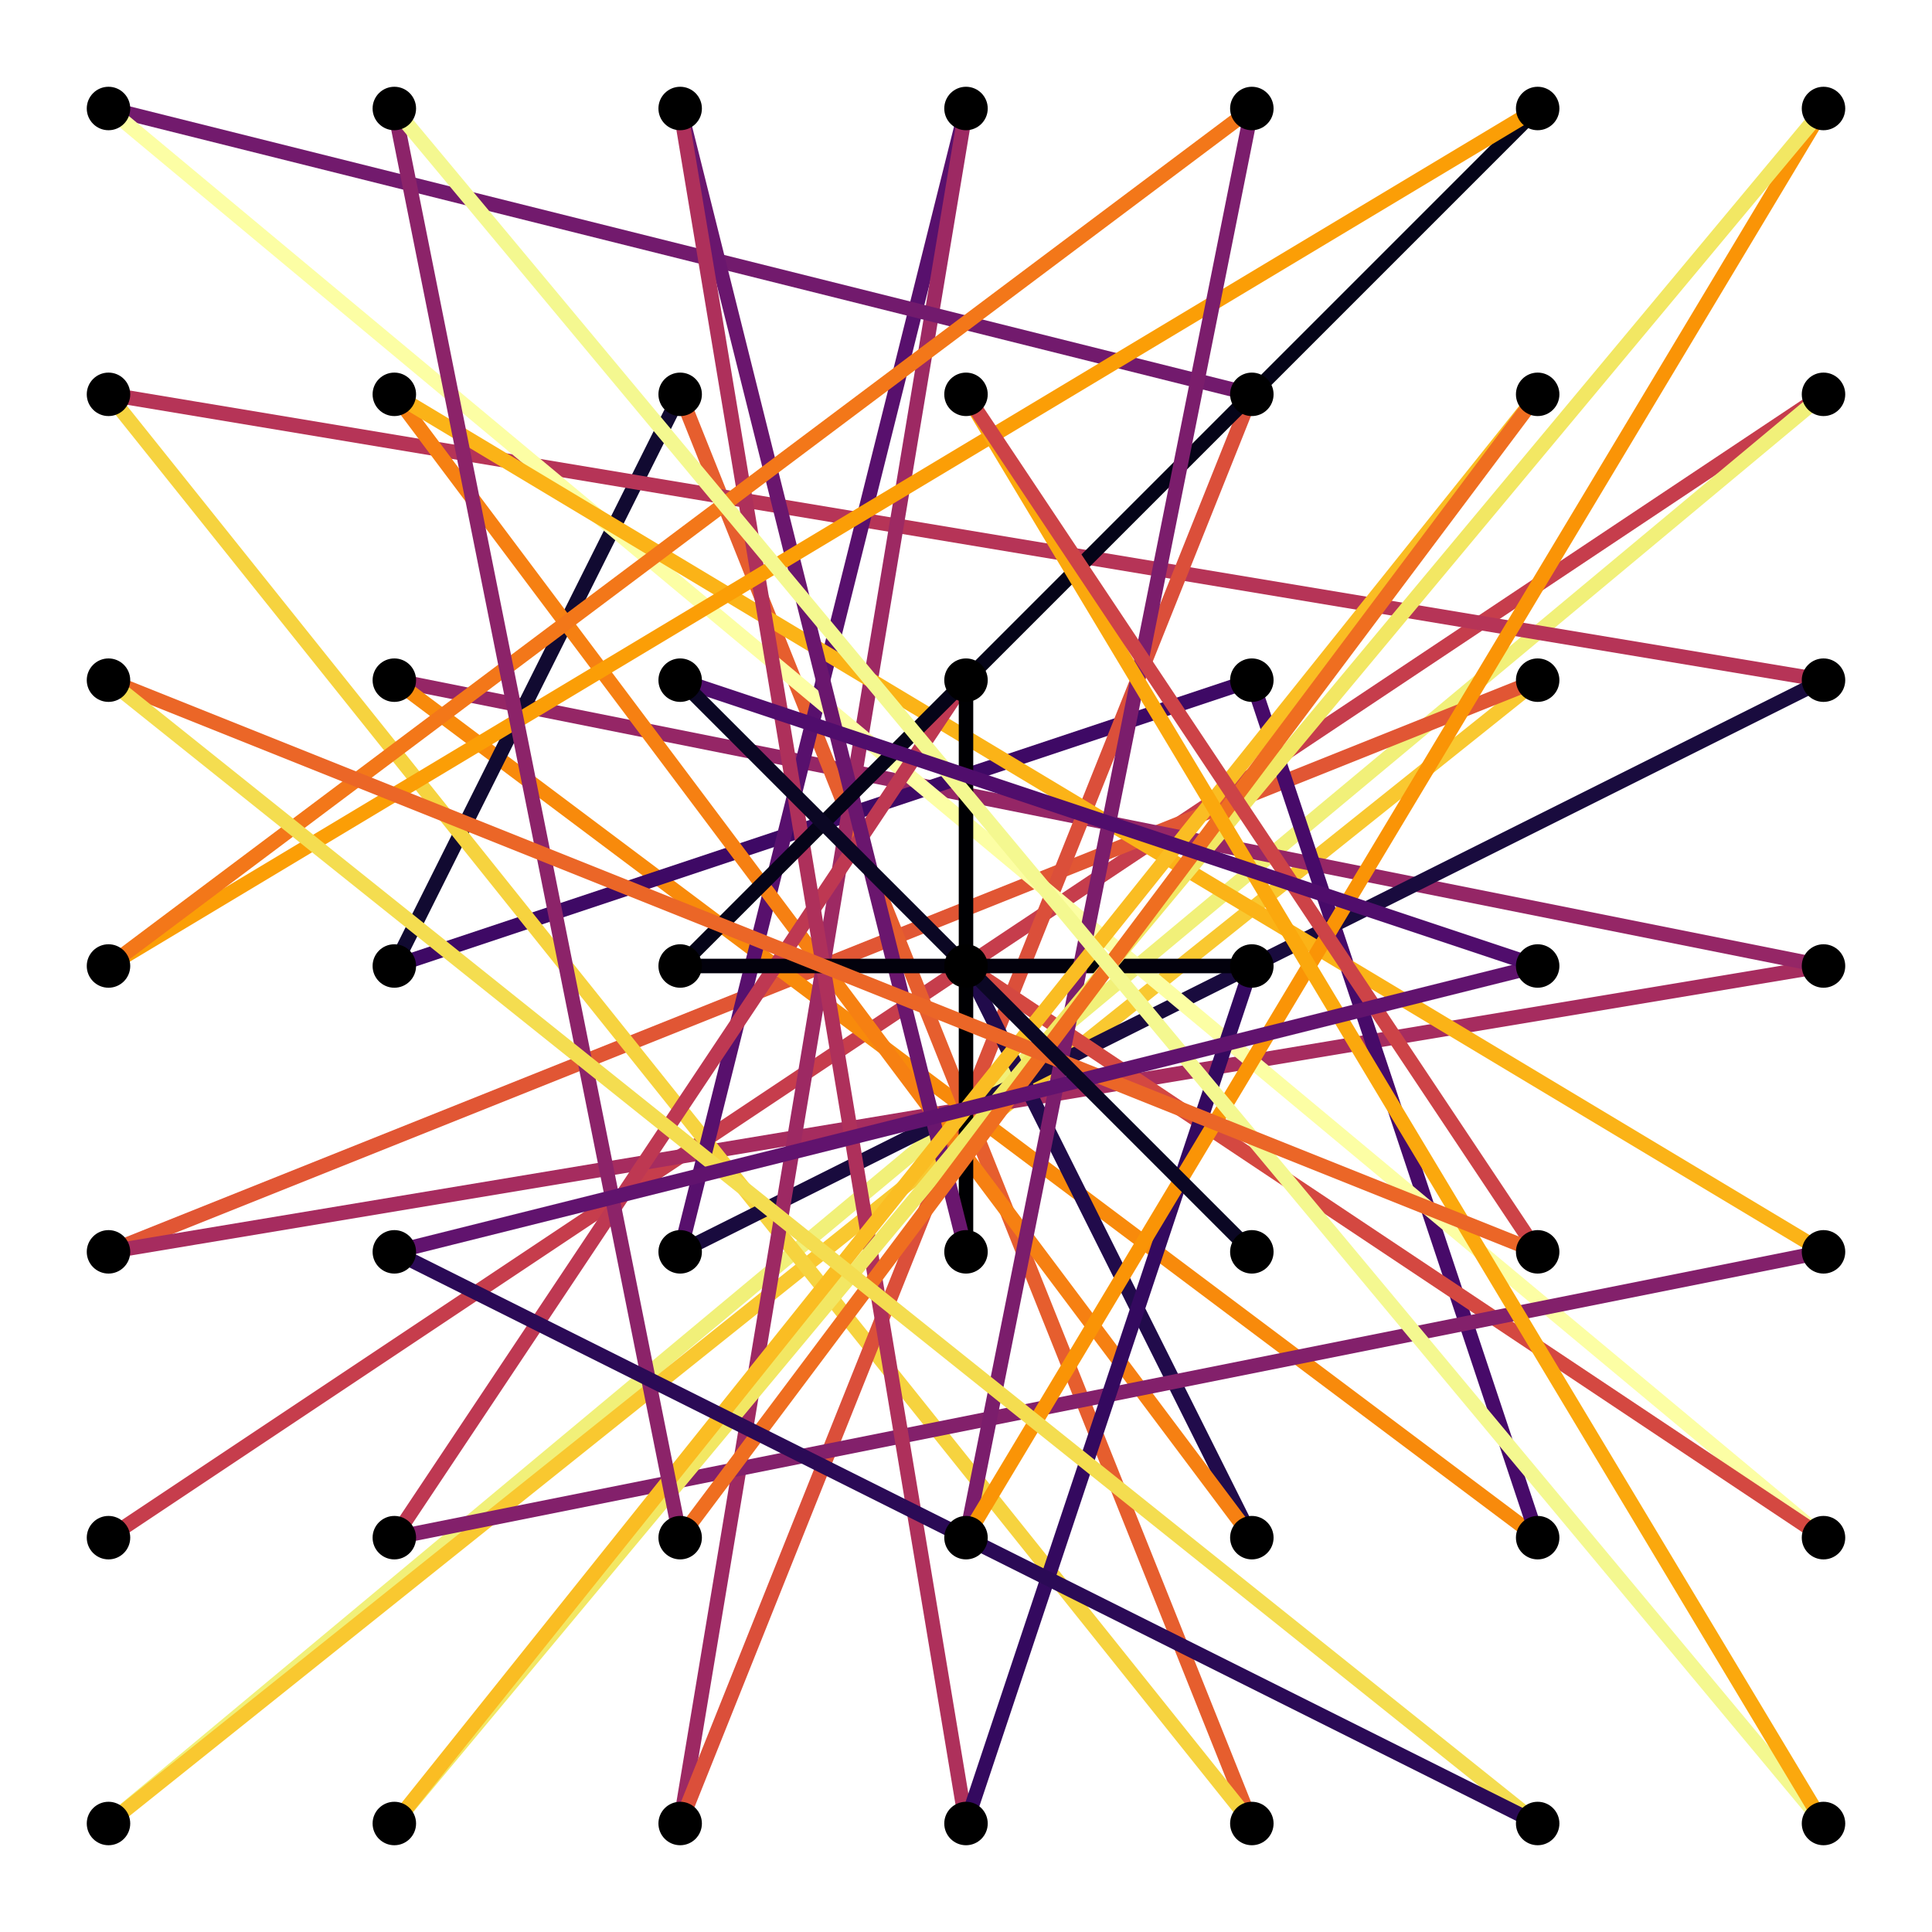
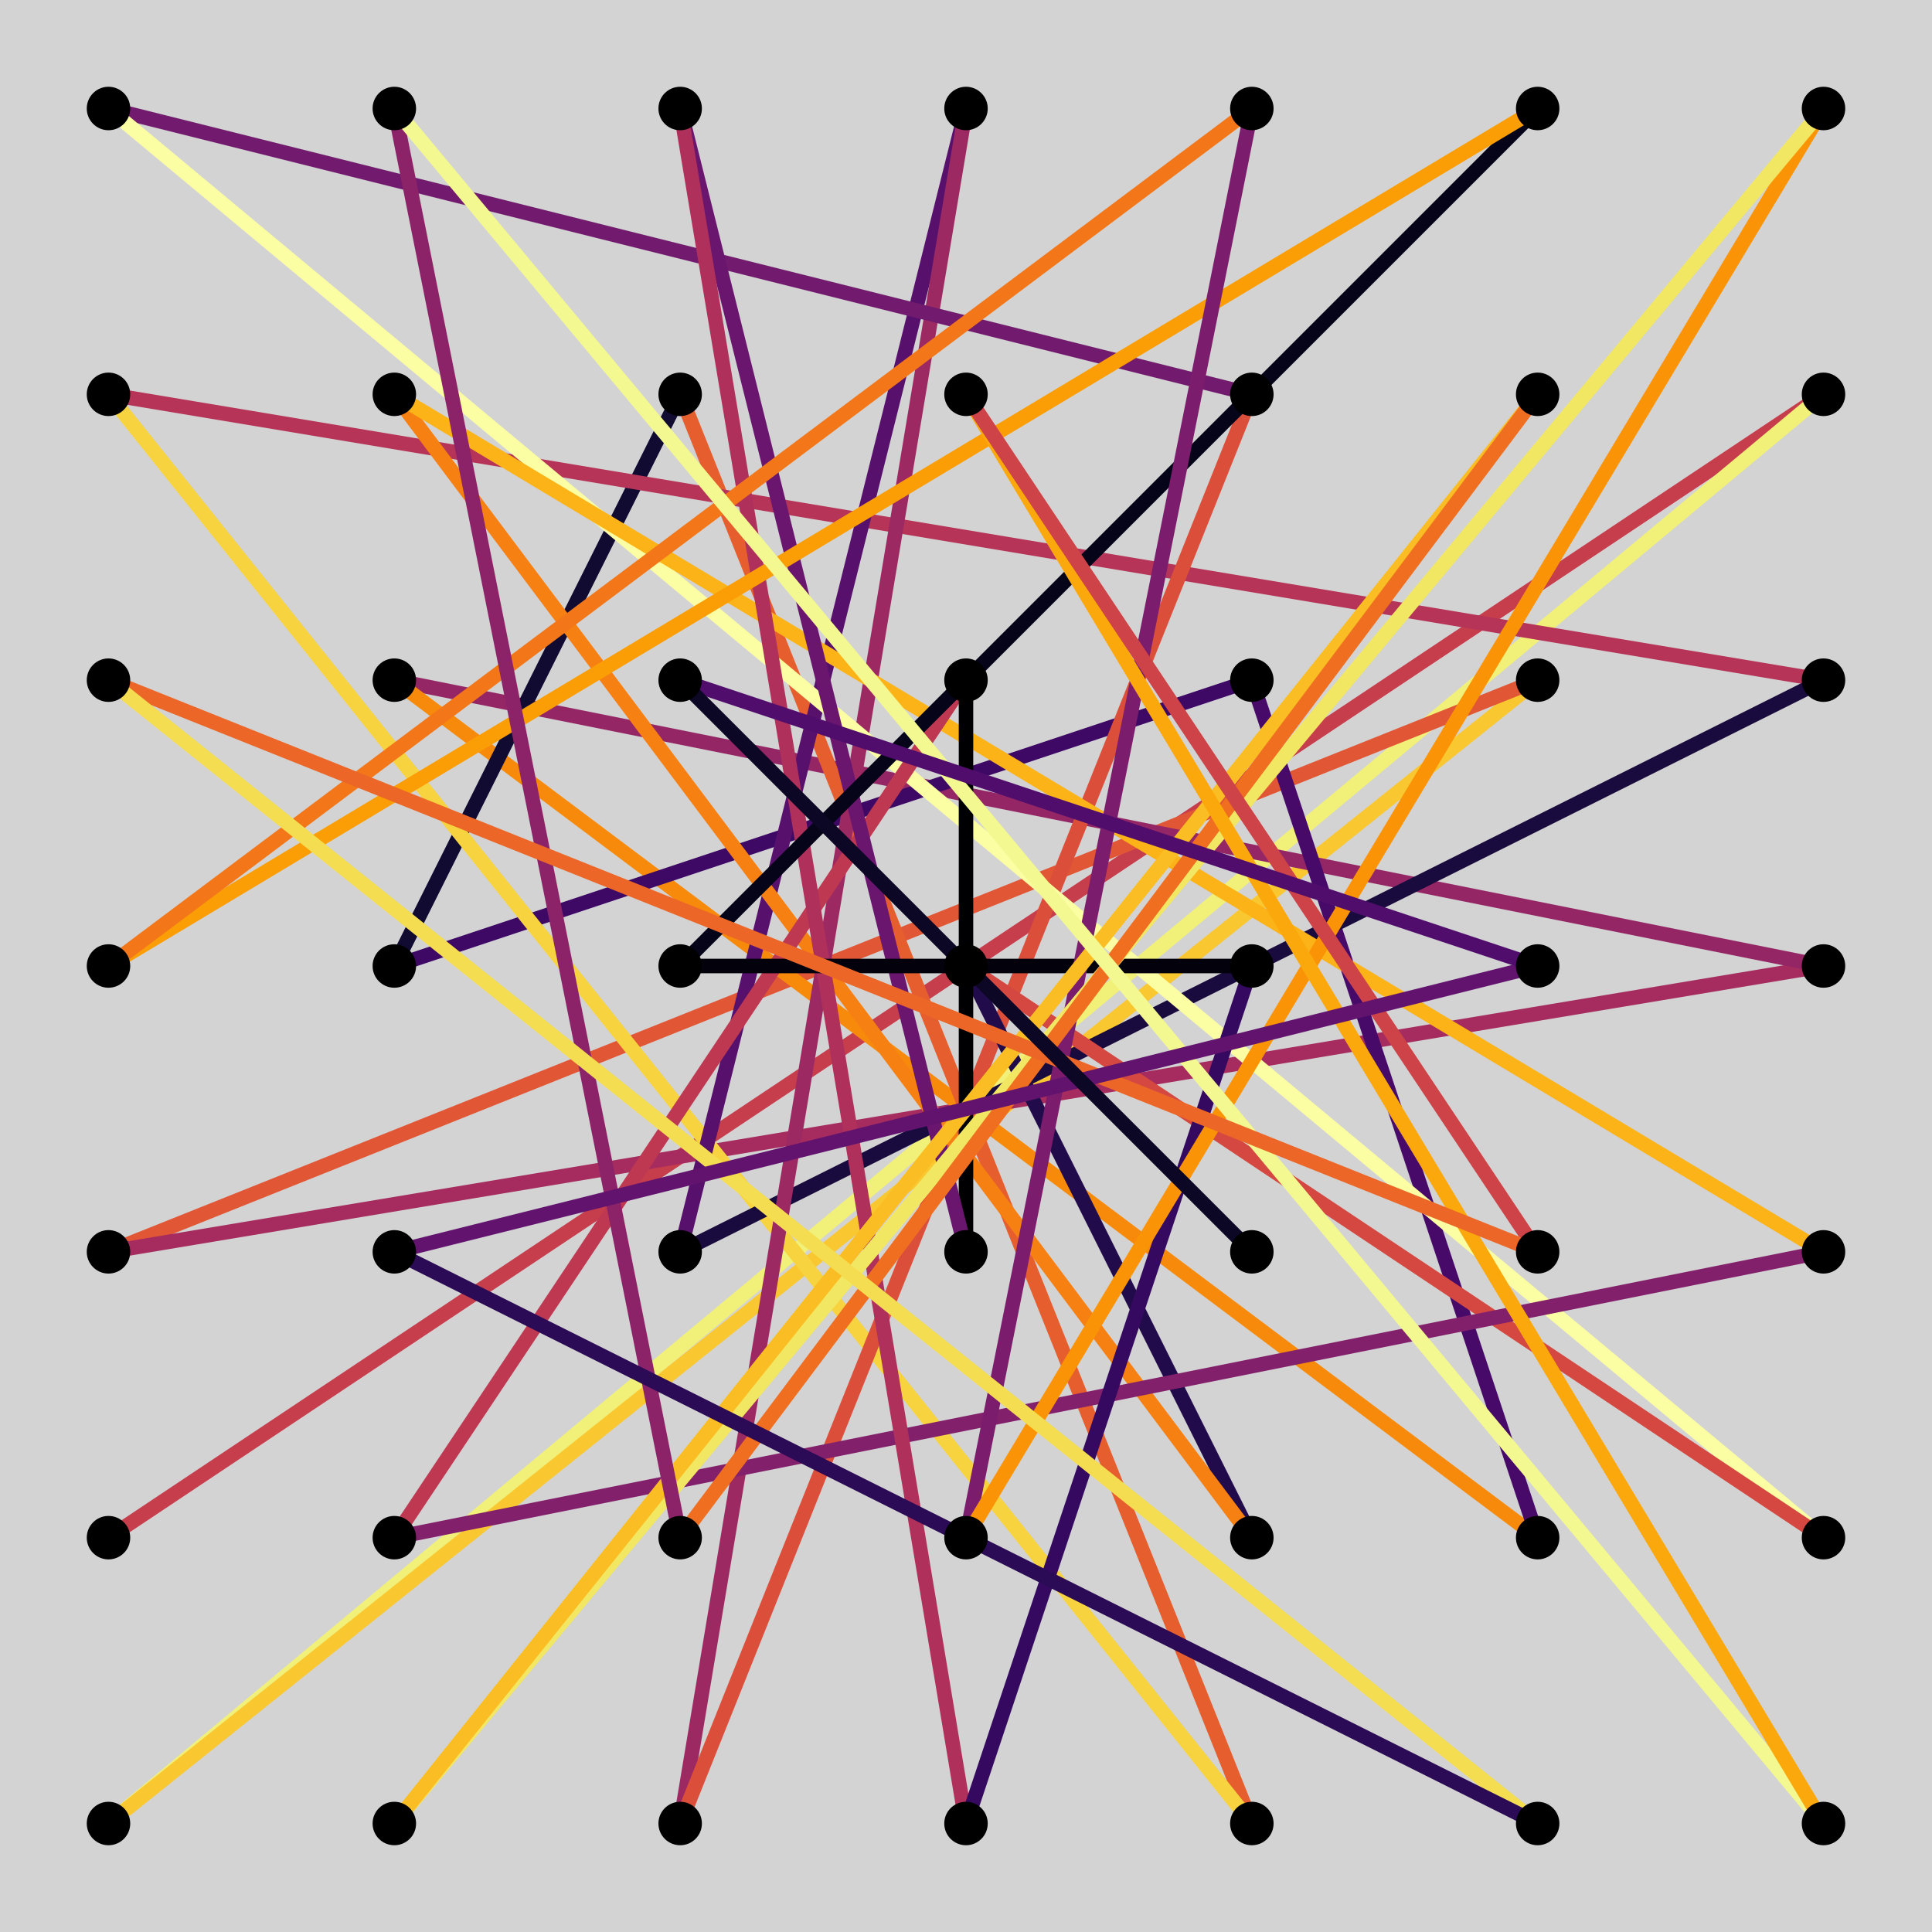
<svg xmlns="http://www.w3.org/2000/svg" width="400" height="400" viewBox="0 0 1600 1600">
  <defs>
-     <clipPath id="clip880">
+     <clipPath id="clip400">
      <rect x="0" y="0" width="1600" height="1600" />
    </clipPath>
  </defs>
-   <path clip-path="url(#clip880)" d=" M0 1600 L1600 1600 L1600 0 L0 0  Z   " fill="#ffffff" fill-rule="evenodd" fill-opacity="1" />
+   <path clip-path="url(#clip400)" d=" M0 1600 L1600 1600 L1600 0 L0 0  Z   " fill="#d3d3d3" fill-rule="evenodd" fill-opacity="1" />
  <defs>
-     <clipPath id="clip881">
+     <clipPath id="clip401">
      <rect x="320" y="160" width="1121" height="1121" />
    </clipPath>
  </defs>
-   <path clip-path="url(#clip880)" d=" M47.244 1552.76 L1552.76 1552.76 L1552.76 47.244 L47.244 47.244  Z   " fill="#ffffff" fill-rule="evenodd" fill-opacity="1" />
+   <path clip-path="url(#clip400)" d=" M47.244 1552.76 L1552.76 1552.76 L1552.76 47.244 L47.244 47.244  Z   " fill="#d3d3d3" fill-rule="evenodd" fill-opacity="1" />
  <defs>
-     <clipPath id="clip882">
+     <clipPath id="clip402">
      <rect x="47" y="47" width="1507" height="1507" />
    </clipPath>
  </defs>
-   <polyline clip-path="url(#clip882)" style="stroke:#c63d4c; stroke-linecap:butt; stroke-linejoin:round; stroke-width:12; stroke-opacity:1; fill:none" points="   89.853,1273.43 1510.15,326.569    " />
-   <polyline clip-path="url(#clip882)" style="stroke:#f1f079; stroke-linecap:butt; stroke-linejoin:round; stroke-width:12; stroke-opacity:1; fill:none" points="   1510.15,326.569 89.853,1510.15    " />
-   <polyline clip-path="url(#clip882)" style="stroke:#f9c830; stroke-linecap:butt; stroke-linejoin:round; stroke-width:12; stroke-opacity:1; fill:none" points="   89.853,1510.15 1273.43,563.284    " />
-   <polyline clip-path="url(#clip882)" style="stroke:#e15634; stroke-linecap:butt; stroke-linejoin:round; stroke-width:12; stroke-opacity:1; fill:none" points="   1273.43,563.284 89.853,1036.72    " />
-   <polyline clip-path="url(#clip882)" style="stroke:#a62c5f; stroke-linecap:butt; stroke-linejoin:round; stroke-width:12; stroke-opacity:1; fill:none" points="   89.853,1036.72 1510.15,800    " />
-   <polyline clip-path="url(#clip882)" style="stroke:#952666; stroke-linecap:butt; stroke-linejoin:round; stroke-width:12; stroke-opacity:1; fill:none" points="   1510.15,800 326.569,563.284    " />
-   <polyline clip-path="url(#clip882)" style="stroke:#f88a0b; stroke-linecap:butt; stroke-linejoin:round; stroke-width:12; stroke-opacity:1; fill:none" points="   326.569,563.284 1273.43,1273.43    " />
-   <polyline clip-path="url(#clip882)" style="stroke:#470a69; stroke-linecap:butt; stroke-linejoin:round; stroke-width:12; stroke-opacity:1; fill:none" points="   1273.43,1273.43 1036.72,563.284    " />
-   <polyline clip-path="url(#clip882)" style="stroke:#3e0965; stroke-linecap:butt; stroke-linejoin:round; stroke-width:12; stroke-opacity:1; fill:none" points="   1036.72,563.284 326.569,800    " />
-   <polyline clip-path="url(#clip882)" style="stroke:#110a31; stroke-linecap:butt; stroke-linejoin:round; stroke-width:12; stroke-opacity:1; fill:none" points="   326.569,800 563.284,326.569    " />
-   <polyline clip-path="url(#clip882)" style="stroke:#e65e2e; stroke-linecap:butt; stroke-linejoin:round; stroke-width:12; stroke-opacity:1; fill:none" points="   563.284,326.569 1036.72,1510.15    " />
-   <polyline clip-path="url(#clip882)" style="stroke:#f6d33f; stroke-linecap:butt; stroke-linejoin:round; stroke-width:12; stroke-opacity:1; fill:none" points="   1036.72,1510.15 89.853,326.569    " />
-   <polyline clip-path="url(#clip882)" style="stroke:#b63457; stroke-linecap:butt; stroke-linejoin:round; stroke-width:12; stroke-opacity:1; fill:none" points="   89.853,326.569 1510.15,563.284    " />
-   <polyline clip-path="url(#clip882)" style="stroke:#190b3e; stroke-linecap:butt; stroke-linejoin:round; stroke-width:12; stroke-opacity:1; fill:none" points="   1510.15,563.284 563.284,1036.72    " />
-   <polyline clip-path="url(#clip882)" style="stroke:#58106d; stroke-linecap:butt; stroke-linejoin:round; stroke-width:12; stroke-opacity:1; fill:none" points="   563.284,1036.72 800,89.853    " />
-   <polyline clip-path="url(#clip882)" style="stroke:#9d2963; stroke-linecap:butt; stroke-linejoin:round; stroke-width:12; stroke-opacity:1; fill:none" points="   800,89.853 563.284,1510.15    " />
-   <polyline clip-path="url(#clip882)" style="stroke:#db4f3a; stroke-linecap:butt; stroke-linejoin:round; stroke-width:12; stroke-opacity:1; fill:none" points="   563.284,1510.15 1036.72,326.569    " />
-   <polyline clip-path="url(#clip882)" style="stroke:#721a6d; stroke-linecap:butt; stroke-linejoin:round; stroke-width:12; stroke-opacity:1; fill:none" points="   1036.72,326.569 89.853,89.853    " />
-   <polyline clip-path="url(#clip882)" style="stroke:#fcfea4; stroke-linecap:butt; stroke-linejoin:round; stroke-width:12; stroke-opacity:1; fill:none" points="   89.853,89.853 1510.15,1273.43    " />
-   <polyline clip-path="url(#clip882)" style="stroke:#d44841; stroke-linecap:butt; stroke-linejoin:round; stroke-width:12; stroke-opacity:1; fill:none" points="   1510.15,1273.43 800,800    " />
-   <polyline clip-path="url(#clip882)" style="stroke:#210b4b; stroke-linecap:butt; stroke-linejoin:round; stroke-width:12; stroke-opacity:1; fill:none" points="   800,800 1036.72,1273.43    " />
-   <polyline clip-path="url(#clip882)" style="stroke:#f68012; stroke-linecap:butt; stroke-linejoin:round; stroke-width:12; stroke-opacity:1; fill:none" points="   1036.72,1273.43 326.569,326.569    " />
-   <polyline clip-path="url(#clip882)" style="stroke:#fbb317; stroke-linecap:butt; stroke-linejoin:round; stroke-width:12; stroke-opacity:1; fill:none" points="   326.569,326.569 1510.15,1036.72    " />
-   <polyline clip-path="url(#clip882)" style="stroke:#83206b; stroke-linecap:butt; stroke-linejoin:round; stroke-width:12; stroke-opacity:1; fill:none" points="   1510.15,1036.72 326.569,1273.43    " />
-   <polyline clip-path="url(#clip882)" style="stroke:#be3852; stroke-linecap:butt; stroke-linejoin:round; stroke-width:12; stroke-opacity:1; fill:none" points="   326.569,1273.43 800,563.284    " />
-   <polyline clip-path="url(#clip882)" style="stroke:#000003; stroke-linecap:butt; stroke-linejoin:round; stroke-width:12; stroke-opacity:1; fill:none" points="   800,563.284 800,1036.72    " />
-   <polyline clip-path="url(#clip882)" style="stroke:#6a166e; stroke-linecap:butt; stroke-linejoin:round; stroke-width:12; stroke-opacity:1; fill:none" points="   800,1036.72 563.284,89.853    " />
-   <polyline clip-path="url(#clip882)" style="stroke:#ae305b; stroke-linecap:butt; stroke-linejoin:round; stroke-width:12; stroke-opacity:1; fill:none" points="   563.284,89.853 800,1510.15    " />
-   <polyline clip-path="url(#clip882)" style="stroke:#34095f; stroke-linecap:butt; stroke-linejoin:round; stroke-width:12; stroke-opacity:1; fill:none" points="   800,1510.15 1036.72,800    " />
-   <polyline clip-path="url(#clip882)" style="stroke:#02010c; stroke-linecap:butt; stroke-linejoin:round; stroke-width:12; stroke-opacity:1; fill:none" points="   1036.72,800 563.284,800    " />
-   <polyline clip-path="url(#clip882)" style="stroke:#050418; stroke-linecap:butt; stroke-linejoin:round; stroke-width:12; stroke-opacity:1; fill:none" points="   563.284,800 1273.43,89.853    " />
-   <polyline clip-path="url(#clip882)" style="stroke:#fb9e06; stroke-linecap:butt; stroke-linejoin:round; stroke-width:12; stroke-opacity:1; fill:none" points="   1273.43,89.853 89.853,800    " />
-   <polyline clip-path="url(#clip882)" style="stroke:#f37719; stroke-linecap:butt; stroke-linejoin:round; stroke-width:12; stroke-opacity:1; fill:none" points="   89.853,800 1036.72,89.853    " />
-   <polyline clip-path="url(#clip882)" style="stroke:#7b1d6c; stroke-linecap:butt; stroke-linejoin:round; stroke-width:12; stroke-opacity:1; fill:none" points="   1036.72,89.853 800,1273.43    " />
-   <polyline clip-path="url(#clip882)" style="stroke:#fa9406; stroke-linecap:butt; stroke-linejoin:round; stroke-width:12; stroke-opacity:1; fill:none" points="   800,1273.43 1510.15,89.853    " />
-   <polyline clip-path="url(#clip882)" style="stroke:#f2e763; stroke-linecap:butt; stroke-linejoin:round; stroke-width:12; stroke-opacity:1; fill:none" points="   1510.15,89.853 326.569,1510.15    " />
-   <polyline clip-path="url(#clip882)" style="stroke:#fabd23; stroke-linecap:butt; stroke-linejoin:round; stroke-width:12; stroke-opacity:1; fill:none" points="   326.569,1510.15 1273.43,326.569    " />
-   <polyline clip-path="url(#clip882)" style="stroke:#ef6e20; stroke-linecap:butt; stroke-linejoin:round; stroke-width:12; stroke-opacity:1; fill:none" points="   1273.43,326.569 563.284,1273.43    " />
-   <polyline clip-path="url(#clip882)" style="stroke:#8c2369; stroke-linecap:butt; stroke-linejoin:round; stroke-width:12; stroke-opacity:1; fill:none" points="   563.284,1273.43 326.569,89.853    " />
-   <polyline clip-path="url(#clip882)" style="stroke:#f4f890; stroke-linecap:butt; stroke-linejoin:round; stroke-width:12; stroke-opacity:1; fill:none" points="   326.569,89.853 1510.15,1510.15    " />
-   <polyline clip-path="url(#clip882)" style="stroke:#fba80d; stroke-linecap:butt; stroke-linejoin:round; stroke-width:12; stroke-opacity:1; fill:none" points="   1510.15,1510.15 800,326.569    " />
-   <polyline clip-path="url(#clip882)" style="stroke:#cd4347; stroke-linecap:butt; stroke-linejoin:round; stroke-width:12; stroke-opacity:1; fill:none" points="   800,326.569 1273.43,1036.72    " />
-   <polyline clip-path="url(#clip882)" style="stroke:#eb6627; stroke-linecap:butt; stroke-linejoin:round; stroke-width:12; stroke-opacity:1; fill:none" points="   1273.43,1036.72 89.853,563.284    " />
-   <polyline clip-path="url(#clip882)" style="stroke:#f4dd50; stroke-linecap:butt; stroke-linejoin:round; stroke-width:12; stroke-opacity:1; fill:none" points="   89.853,563.284 1273.43,1510.15    " />
-   <polyline clip-path="url(#clip882)" style="stroke:#2b0a56; stroke-linecap:butt; stroke-linejoin:round; stroke-width:12; stroke-opacity:1; fill:none" points="   1273.43,1510.15 326.569,1036.72    " />
-   <polyline clip-path="url(#clip882)" style="stroke:#61136e; stroke-linecap:butt; stroke-linejoin:round; stroke-width:12; stroke-opacity:1; fill:none" points="   326.569,1036.72 1273.43,800    " />
-   <polyline clip-path="url(#clip882)" style="stroke:#500d6c; stroke-linecap:butt; stroke-linejoin:round; stroke-width:12; stroke-opacity:1; fill:none" points="   1273.43,800 563.284,563.284    " />
-   <polyline clip-path="url(#clip882)" style="stroke:#0b0724; stroke-linecap:butt; stroke-linejoin:round; stroke-width:12; stroke-opacity:1; fill:none" points="   563.284,563.284 1036.72,1036.72    " />
-   <circle clip-path="url(#clip882)" cx="89.853" cy="1510.15" r="18" fill="#000000" fill-rule="evenodd" fill-opacity="1" stroke="none" />
-   <circle clip-path="url(#clip882)" cx="89.853" cy="1273.43" r="18" fill="#000000" fill-rule="evenodd" fill-opacity="1" stroke="none" />
-   <circle clip-path="url(#clip882)" cx="89.853" cy="1036.72" r="18" fill="#000000" fill-rule="evenodd" fill-opacity="1" stroke="none" />
-   <circle clip-path="url(#clip882)" cx="89.853" cy="800" r="18" fill="#000000" fill-rule="evenodd" fill-opacity="1" stroke="none" />
-   <circle clip-path="url(#clip882)" cx="89.853" cy="563.284" r="18" fill="#000000" fill-rule="evenodd" fill-opacity="1" stroke="none" />
-   <circle clip-path="url(#clip882)" cx="89.853" cy="326.569" r="18" fill="#000000" fill-rule="evenodd" fill-opacity="1" stroke="none" />
-   <circle clip-path="url(#clip882)" cx="89.853" cy="89.853" r="18" fill="#000000" fill-rule="evenodd" fill-opacity="1" stroke="none" />
-   <circle clip-path="url(#clip882)" cx="326.569" cy="1510.15" r="18" fill="#000000" fill-rule="evenodd" fill-opacity="1" stroke="none" />
-   <circle clip-path="url(#clip882)" cx="326.569" cy="1273.43" r="18" fill="#000000" fill-rule="evenodd" fill-opacity="1" stroke="none" />
-   <circle clip-path="url(#clip882)" cx="326.569" cy="1036.72" r="18" fill="#000000" fill-rule="evenodd" fill-opacity="1" stroke="none" />
-   <circle clip-path="url(#clip882)" cx="326.569" cy="800" r="18" fill="#000000" fill-rule="evenodd" fill-opacity="1" stroke="none" />
-   <circle clip-path="url(#clip882)" cx="326.569" cy="563.284" r="18" fill="#000000" fill-rule="evenodd" fill-opacity="1" stroke="none" />
-   <circle clip-path="url(#clip882)" cx="326.569" cy="326.569" r="18" fill="#000000" fill-rule="evenodd" fill-opacity="1" stroke="none" />
-   <circle clip-path="url(#clip882)" cx="326.569" cy="89.853" r="18" fill="#000000" fill-rule="evenodd" fill-opacity="1" stroke="none" />
-   <circle clip-path="url(#clip882)" cx="563.284" cy="1510.15" r="18" fill="#000000" fill-rule="evenodd" fill-opacity="1" stroke="none" />
-   <circle clip-path="url(#clip882)" cx="563.284" cy="1273.43" r="18" fill="#000000" fill-rule="evenodd" fill-opacity="1" stroke="none" />
-   <circle clip-path="url(#clip882)" cx="563.284" cy="1036.72" r="18" fill="#000000" fill-rule="evenodd" fill-opacity="1" stroke="none" />
-   <circle clip-path="url(#clip882)" cx="563.284" cy="800" r="18" fill="#000000" fill-rule="evenodd" fill-opacity="1" stroke="none" />
-   <circle clip-path="url(#clip882)" cx="563.284" cy="563.284" r="18" fill="#000000" fill-rule="evenodd" fill-opacity="1" stroke="none" />
-   <circle clip-path="url(#clip882)" cx="563.284" cy="326.569" r="18" fill="#000000" fill-rule="evenodd" fill-opacity="1" stroke="none" />
-   <circle clip-path="url(#clip882)" cx="563.284" cy="89.853" r="18" fill="#000000" fill-rule="evenodd" fill-opacity="1" stroke="none" />
-   <circle clip-path="url(#clip882)" cx="800" cy="1510.15" r="18" fill="#000000" fill-rule="evenodd" fill-opacity="1" stroke="none" />
-   <circle clip-path="url(#clip882)" cx="800" cy="1273.43" r="18" fill="#000000" fill-rule="evenodd" fill-opacity="1" stroke="none" />
-   <circle clip-path="url(#clip882)" cx="800" cy="1036.72" r="18" fill="#000000" fill-rule="evenodd" fill-opacity="1" stroke="none" />
-   <circle clip-path="url(#clip882)" cx="800" cy="800" r="18" fill="#000000" fill-rule="evenodd" fill-opacity="1" stroke="none" />
-   <circle clip-path="url(#clip882)" cx="800" cy="563.284" r="18" fill="#000000" fill-rule="evenodd" fill-opacity="1" stroke="none" />
-   <circle clip-path="url(#clip882)" cx="800" cy="326.569" r="18" fill="#000000" fill-rule="evenodd" fill-opacity="1" stroke="none" />
-   <circle clip-path="url(#clip882)" cx="800" cy="89.853" r="18" fill="#000000" fill-rule="evenodd" fill-opacity="1" stroke="none" />
-   <circle clip-path="url(#clip882)" cx="1036.72" cy="1510.15" r="18" fill="#000000" fill-rule="evenodd" fill-opacity="1" stroke="none" />
-   <circle clip-path="url(#clip882)" cx="1036.72" cy="1273.43" r="18" fill="#000000" fill-rule="evenodd" fill-opacity="1" stroke="none" />
-   <circle clip-path="url(#clip882)" cx="1036.72" cy="1036.72" r="18" fill="#000000" fill-rule="evenodd" fill-opacity="1" stroke="none" />
-   <circle clip-path="url(#clip882)" cx="1036.72" cy="800" r="18" fill="#000000" fill-rule="evenodd" fill-opacity="1" stroke="none" />
-   <circle clip-path="url(#clip882)" cx="1036.72" cy="563.284" r="18" fill="#000000" fill-rule="evenodd" fill-opacity="1" stroke="none" />
-   <circle clip-path="url(#clip882)" cx="1036.72" cy="326.569" r="18" fill="#000000" fill-rule="evenodd" fill-opacity="1" stroke="none" />
-   <circle clip-path="url(#clip882)" cx="1036.72" cy="89.853" r="18" fill="#000000" fill-rule="evenodd" fill-opacity="1" stroke="none" />
-   <circle clip-path="url(#clip882)" cx="1273.43" cy="1510.15" r="18" fill="#000000" fill-rule="evenodd" fill-opacity="1" stroke="none" />
-   <circle clip-path="url(#clip882)" cx="1273.43" cy="1273.43" r="18" fill="#000000" fill-rule="evenodd" fill-opacity="1" stroke="none" />
-   <circle clip-path="url(#clip882)" cx="1273.43" cy="1036.72" r="18" fill="#000000" fill-rule="evenodd" fill-opacity="1" stroke="none" />
-   <circle clip-path="url(#clip882)" cx="1273.43" cy="800" r="18" fill="#000000" fill-rule="evenodd" fill-opacity="1" stroke="none" />
-   <circle clip-path="url(#clip882)" cx="1273.43" cy="563.284" r="18" fill="#000000" fill-rule="evenodd" fill-opacity="1" stroke="none" />
-   <circle clip-path="url(#clip882)" cx="1273.43" cy="326.569" r="18" fill="#000000" fill-rule="evenodd" fill-opacity="1" stroke="none" />
-   <circle clip-path="url(#clip882)" cx="1273.43" cy="89.853" r="18" fill="#000000" fill-rule="evenodd" fill-opacity="1" stroke="none" />
-   <circle clip-path="url(#clip882)" cx="1510.15" cy="1510.15" r="18" fill="#000000" fill-rule="evenodd" fill-opacity="1" stroke="none" />
-   <circle clip-path="url(#clip882)" cx="1510.15" cy="1273.43" r="18" fill="#000000" fill-rule="evenodd" fill-opacity="1" stroke="none" />
-   <circle clip-path="url(#clip882)" cx="1510.15" cy="1036.72" r="18" fill="#000000" fill-rule="evenodd" fill-opacity="1" stroke="none" />
-   <circle clip-path="url(#clip882)" cx="1510.15" cy="800" r="18" fill="#000000" fill-rule="evenodd" fill-opacity="1" stroke="none" />
-   <circle clip-path="url(#clip882)" cx="1510.15" cy="563.284" r="18" fill="#000000" fill-rule="evenodd" fill-opacity="1" stroke="none" />
-   <circle clip-path="url(#clip882)" cx="1510.15" cy="326.569" r="18" fill="#000000" fill-rule="evenodd" fill-opacity="1" stroke="none" />
-   <circle clip-path="url(#clip882)" cx="1510.15" cy="89.853" r="18" fill="#000000" fill-rule="evenodd" fill-opacity="1" stroke="none" />
+   <polyline clip-path="url(#clip402)" style="stroke:#c63d4c; stroke-linecap:butt; stroke-linejoin:round; stroke-width:12; stroke-opacity:1; fill:none" points="   89.853,1273.43 1510.15,326.569    " />
+   <polyline clip-path="url(#clip402)" style="stroke:#f1f079; stroke-linecap:butt; stroke-linejoin:round; stroke-width:12; stroke-opacity:1; fill:none" points="   1510.15,326.569 89.853,1510.15    " />
+   <polyline clip-path="url(#clip402)" style="stroke:#f9c830; stroke-linecap:butt; stroke-linejoin:round; stroke-width:12; stroke-opacity:1; fill:none" points="   89.853,1510.15 1273.43,563.284    " />
+   <polyline clip-path="url(#clip402)" style="stroke:#e15634; stroke-linecap:butt; stroke-linejoin:round; stroke-width:12; stroke-opacity:1; fill:none" points="   1273.43,563.284 89.853,1036.72    " />
+   <polyline clip-path="url(#clip402)" style="stroke:#a62c5f; stroke-linecap:butt; stroke-linejoin:round; stroke-width:12; stroke-opacity:1; fill:none" points="   89.853,1036.72 1510.15,800    " />
+   <polyline clip-path="url(#clip402)" style="stroke:#952666; stroke-linecap:butt; stroke-linejoin:round; stroke-width:12; stroke-opacity:1; fill:none" points="   1510.15,800 326.569,563.284    " />
+   <polyline clip-path="url(#clip402)" style="stroke:#f88a0b; stroke-linecap:butt; stroke-linejoin:round; stroke-width:12; stroke-opacity:1; fill:none" points="   326.569,563.284 1273.43,1273.43    " />
+   <polyline clip-path="url(#clip402)" style="stroke:#470a69; stroke-linecap:butt; stroke-linejoin:round; stroke-width:12; stroke-opacity:1; fill:none" points="   1273.43,1273.43 1036.72,563.284    " />
+   <polyline clip-path="url(#clip402)" style="stroke:#3e0965; stroke-linecap:butt; stroke-linejoin:round; stroke-width:12; stroke-opacity:1; fill:none" points="   1036.72,563.284 326.569,800    " />
+   <polyline clip-path="url(#clip402)" style="stroke:#110a31; stroke-linecap:butt; stroke-linejoin:round; stroke-width:12; stroke-opacity:1; fill:none" points="   326.569,800 563.284,326.569    " />
+   <polyline clip-path="url(#clip402)" style="stroke:#e65e2e; stroke-linecap:butt; stroke-linejoin:round; stroke-width:12; stroke-opacity:1; fill:none" points="   563.284,326.569 1036.72,1510.15    " />
+   <polyline clip-path="url(#clip402)" style="stroke:#f6d33f; stroke-linecap:butt; stroke-linejoin:round; stroke-width:12; stroke-opacity:1; fill:none" points="   1036.72,1510.15 89.853,326.569    " />
+   <polyline clip-path="url(#clip402)" style="stroke:#b63457; stroke-linecap:butt; stroke-linejoin:round; stroke-width:12; stroke-opacity:1; fill:none" points="   89.853,326.569 1510.15,563.284    " />
+   <polyline clip-path="url(#clip402)" style="stroke:#190b3e; stroke-linecap:butt; stroke-linejoin:round; stroke-width:12; stroke-opacity:1; fill:none" points="   1510.15,563.284 563.284,1036.72    " />
+   <polyline clip-path="url(#clip402)" style="stroke:#58106d; stroke-linecap:butt; stroke-linejoin:round; stroke-width:12; stroke-opacity:1; fill:none" points="   563.284,1036.72 800,89.853    " />
+   <polyline clip-path="url(#clip402)" style="stroke:#9d2963; stroke-linecap:butt; stroke-linejoin:round; stroke-width:12; stroke-opacity:1; fill:none" points="   800,89.853 563.284,1510.15    " />
+   <polyline clip-path="url(#clip402)" style="stroke:#db4f3a; stroke-linecap:butt; stroke-linejoin:round; stroke-width:12; stroke-opacity:1; fill:none" points="   563.284,1510.15 1036.72,326.569    " />
+   <polyline clip-path="url(#clip402)" style="stroke:#721a6d; stroke-linecap:butt; stroke-linejoin:round; stroke-width:12; stroke-opacity:1; fill:none" points="   1036.72,326.569 89.853,89.853    " />
+   <polyline clip-path="url(#clip402)" style="stroke:#fcfea4; stroke-linecap:butt; stroke-linejoin:round; stroke-width:12; stroke-opacity:1; fill:none" points="   89.853,89.853 1510.15,1273.43    " />
+   <polyline clip-path="url(#clip402)" style="stroke:#d44841; stroke-linecap:butt; stroke-linejoin:round; stroke-width:12; stroke-opacity:1; fill:none" points="   1510.15,1273.43 800,800    " />
+   <polyline clip-path="url(#clip402)" style="stroke:#210b4b; stroke-linecap:butt; stroke-linejoin:round; stroke-width:12; stroke-opacity:1; fill:none" points="   800,800 1036.72,1273.43    " />
+   <polyline clip-path="url(#clip402)" style="stroke:#f68012; stroke-linecap:butt; stroke-linejoin:round; stroke-width:12; stroke-opacity:1; fill:none" points="   1036.72,1273.43 326.569,326.569    " />
+   <polyline clip-path="url(#clip402)" style="stroke:#fbb317; stroke-linecap:butt; stroke-linejoin:round; stroke-width:12; stroke-opacity:1; fill:none" points="   326.569,326.569 1510.15,1036.72    " />
+   <polyline clip-path="url(#clip402)" style="stroke:#83206b; stroke-linecap:butt; stroke-linejoin:round; stroke-width:12; stroke-opacity:1; fill:none" points="   1510.15,1036.72 326.569,1273.43    " />
+   <polyline clip-path="url(#clip402)" style="stroke:#be3852; stroke-linecap:butt; stroke-linejoin:round; stroke-width:12; stroke-opacity:1; fill:none" points="   326.569,1273.43 800,563.284    " />
+   <polyline clip-path="url(#clip402)" style="stroke:#000003; stroke-linecap:butt; stroke-linejoin:round; stroke-width:12; stroke-opacity:1; fill:none" points="   800,563.284 800,1036.72    " />
+   <polyline clip-path="url(#clip402)" style="stroke:#6a166e; stroke-linecap:butt; stroke-linejoin:round; stroke-width:12; stroke-opacity:1; fill:none" points="   800,1036.72 563.284,89.853    " />
+   <polyline clip-path="url(#clip402)" style="stroke:#ae305b; stroke-linecap:butt; stroke-linejoin:round; stroke-width:12; stroke-opacity:1; fill:none" points="   563.284,89.853 800,1510.15    " />
+   <polyline clip-path="url(#clip402)" style="stroke:#34095f; stroke-linecap:butt; stroke-linejoin:round; stroke-width:12; stroke-opacity:1; fill:none" points="   800,1510.15 1036.72,800    " />
+   <polyline clip-path="url(#clip402)" style="stroke:#02010c; stroke-linecap:butt; stroke-linejoin:round; stroke-width:12; stroke-opacity:1; fill:none" points="   1036.72,800 563.284,800    " />
+   <polyline clip-path="url(#clip402)" style="stroke:#050418; stroke-linecap:butt; stroke-linejoin:round; stroke-width:12; stroke-opacity:1; fill:none" points="   563.284,800 1273.43,89.853    " />
+   <polyline clip-path="url(#clip402)" style="stroke:#fb9e06; stroke-linecap:butt; stroke-linejoin:round; stroke-width:12; stroke-opacity:1; fill:none" points="   1273.43,89.853 89.853,800    " />
+   <polyline clip-path="url(#clip402)" style="stroke:#f37719; stroke-linecap:butt; stroke-linejoin:round; stroke-width:12; stroke-opacity:1; fill:none" points="   89.853,800 1036.72,89.853    " />
+   <polyline clip-path="url(#clip402)" style="stroke:#7b1d6c; stroke-linecap:butt; stroke-linejoin:round; stroke-width:12; stroke-opacity:1; fill:none" points="   1036.72,89.853 800,1273.43    " />
+   <polyline clip-path="url(#clip402)" style="stroke:#fa9406; stroke-linecap:butt; stroke-linejoin:round; stroke-width:12; stroke-opacity:1; fill:none" points="   800,1273.43 1510.15,89.853    " />
+   <polyline clip-path="url(#clip402)" style="stroke:#f2e763; stroke-linecap:butt; stroke-linejoin:round; stroke-width:12; stroke-opacity:1; fill:none" points="   1510.15,89.853 326.569,1510.15    " />
+   <polyline clip-path="url(#clip402)" style="stroke:#fabd23; stroke-linecap:butt; stroke-linejoin:round; stroke-width:12; stroke-opacity:1; fill:none" points="   326.569,1510.15 1273.43,326.569    " />
+   <polyline clip-path="url(#clip402)" style="stroke:#ef6e20; stroke-linecap:butt; stroke-linejoin:round; stroke-width:12; stroke-opacity:1; fill:none" points="   1273.43,326.569 563.284,1273.43    " />
+   <polyline clip-path="url(#clip402)" style="stroke:#8c2369; stroke-linecap:butt; stroke-linejoin:round; stroke-width:12; stroke-opacity:1; fill:none" points="   563.284,1273.43 326.569,89.853    " />
+   <polyline clip-path="url(#clip402)" style="stroke:#f4f890; stroke-linecap:butt; stroke-linejoin:round; stroke-width:12; stroke-opacity:1; fill:none" points="   326.569,89.853 1510.15,1510.15    " />
+   <polyline clip-path="url(#clip402)" style="stroke:#fba80d; stroke-linecap:butt; stroke-linejoin:round; stroke-width:12; stroke-opacity:1; fill:none" points="   1510.15,1510.15 800,326.569    " />
+   <polyline clip-path="url(#clip402)" style="stroke:#cd4347; stroke-linecap:butt; stroke-linejoin:round; stroke-width:12; stroke-opacity:1; fill:none" points="   800,326.569 1273.43,1036.72    " />
+   <polyline clip-path="url(#clip402)" style="stroke:#eb6627; stroke-linecap:butt; stroke-linejoin:round; stroke-width:12; stroke-opacity:1; fill:none" points="   1273.43,1036.72 89.853,563.284    " />
+   <polyline clip-path="url(#clip402)" style="stroke:#f4dd50; stroke-linecap:butt; stroke-linejoin:round; stroke-width:12; stroke-opacity:1; fill:none" points="   89.853,563.284 1273.43,1510.15    " />
+   <polyline clip-path="url(#clip402)" style="stroke:#2b0a56; stroke-linecap:butt; stroke-linejoin:round; stroke-width:12; stroke-opacity:1; fill:none" points="   1273.43,1510.15 326.569,1036.72    " />
+   <polyline clip-path="url(#clip402)" style="stroke:#61136e; stroke-linecap:butt; stroke-linejoin:round; stroke-width:12; stroke-opacity:1; fill:none" points="   326.569,1036.72 1273.43,800    " />
+   <polyline clip-path="url(#clip402)" style="stroke:#500d6c; stroke-linecap:butt; stroke-linejoin:round; stroke-width:12; stroke-opacity:1; fill:none" points="   1273.43,800 563.284,563.284    " />
+   <polyline clip-path="url(#clip402)" style="stroke:#0b0724; stroke-linecap:butt; stroke-linejoin:round; stroke-width:12; stroke-opacity:1; fill:none" points="   563.284,563.284 1036.72,1036.72    " />
+   <circle clip-path="url(#clip402)" cx="89.853" cy="1510.15" r="18" fill="#000000" fill-rule="evenodd" fill-opacity="1" stroke="none" />
+   <circle clip-path="url(#clip402)" cx="89.853" cy="1273.43" r="18" fill="#000000" fill-rule="evenodd" fill-opacity="1" stroke="none" />
+   <circle clip-path="url(#clip402)" cx="89.853" cy="1036.72" r="18" fill="#000000" fill-rule="evenodd" fill-opacity="1" stroke="none" />
+   <circle clip-path="url(#clip402)" cx="89.853" cy="800" r="18" fill="#000000" fill-rule="evenodd" fill-opacity="1" stroke="none" />
+   <circle clip-path="url(#clip402)" cx="89.853" cy="563.284" r="18" fill="#000000" fill-rule="evenodd" fill-opacity="1" stroke="none" />
+   <circle clip-path="url(#clip402)" cx="89.853" cy="326.569" r="18" fill="#000000" fill-rule="evenodd" fill-opacity="1" stroke="none" />
+   <circle clip-path="url(#clip402)" cx="89.853" cy="89.853" r="18" fill="#000000" fill-rule="evenodd" fill-opacity="1" stroke="none" />
+   <circle clip-path="url(#clip402)" cx="326.569" cy="1510.15" r="18" fill="#000000" fill-rule="evenodd" fill-opacity="1" stroke="none" />
+   <circle clip-path="url(#clip402)" cx="326.569" cy="1273.43" r="18" fill="#000000" fill-rule="evenodd" fill-opacity="1" stroke="none" />
+   <circle clip-path="url(#clip402)" cx="326.569" cy="1036.72" r="18" fill="#000000" fill-rule="evenodd" fill-opacity="1" stroke="none" />
+   <circle clip-path="url(#clip402)" cx="326.569" cy="800" r="18" fill="#000000" fill-rule="evenodd" fill-opacity="1" stroke="none" />
+   <circle clip-path="url(#clip402)" cx="326.569" cy="563.284" r="18" fill="#000000" fill-rule="evenodd" fill-opacity="1" stroke="none" />
+   <circle clip-path="url(#clip402)" cx="326.569" cy="326.569" r="18" fill="#000000" fill-rule="evenodd" fill-opacity="1" stroke="none" />
+   <circle clip-path="url(#clip402)" cx="326.569" cy="89.853" r="18" fill="#000000" fill-rule="evenodd" fill-opacity="1" stroke="none" />
+   <circle clip-path="url(#clip402)" cx="563.284" cy="1510.15" r="18" fill="#000000" fill-rule="evenodd" fill-opacity="1" stroke="none" />
+   <circle clip-path="url(#clip402)" cx="563.284" cy="1273.43" r="18" fill="#000000" fill-rule="evenodd" fill-opacity="1" stroke="none" />
+   <circle clip-path="url(#clip402)" cx="563.284" cy="1036.72" r="18" fill="#000000" fill-rule="evenodd" fill-opacity="1" stroke="none" />
+   <circle clip-path="url(#clip402)" cx="563.284" cy="800" r="18" fill="#000000" fill-rule="evenodd" fill-opacity="1" stroke="none" />
+   <circle clip-path="url(#clip402)" cx="563.284" cy="563.284" r="18" fill="#000000" fill-rule="evenodd" fill-opacity="1" stroke="none" />
+   <circle clip-path="url(#clip402)" cx="563.284" cy="326.569" r="18" fill="#000000" fill-rule="evenodd" fill-opacity="1" stroke="none" />
+   <circle clip-path="url(#clip402)" cx="563.284" cy="89.853" r="18" fill="#000000" fill-rule="evenodd" fill-opacity="1" stroke="none" />
+   <circle clip-path="url(#clip402)" cx="800" cy="1510.15" r="18" fill="#000000" fill-rule="evenodd" fill-opacity="1" stroke="none" />
+   <circle clip-path="url(#clip402)" cx="800" cy="1273.43" r="18" fill="#000000" fill-rule="evenodd" fill-opacity="1" stroke="none" />
+   <circle clip-path="url(#clip402)" cx="800" cy="1036.72" r="18" fill="#000000" fill-rule="evenodd" fill-opacity="1" stroke="none" />
+   <circle clip-path="url(#clip402)" cx="800" cy="800" r="18" fill="#000000" fill-rule="evenodd" fill-opacity="1" stroke="none" />
+   <circle clip-path="url(#clip402)" cx="800" cy="563.284" r="18" fill="#000000" fill-rule="evenodd" fill-opacity="1" stroke="none" />
+   <circle clip-path="url(#clip402)" cx="800" cy="326.569" r="18" fill="#000000" fill-rule="evenodd" fill-opacity="1" stroke="none" />
+   <circle clip-path="url(#clip402)" cx="800" cy="89.853" r="18" fill="#000000" fill-rule="evenodd" fill-opacity="1" stroke="none" />
+   <circle clip-path="url(#clip402)" cx="1036.72" cy="1510.15" r="18" fill="#000000" fill-rule="evenodd" fill-opacity="1" stroke="none" />
+   <circle clip-path="url(#clip402)" cx="1036.72" cy="1273.43" r="18" fill="#000000" fill-rule="evenodd" fill-opacity="1" stroke="none" />
+   <circle clip-path="url(#clip402)" cx="1036.72" cy="1036.72" r="18" fill="#000000" fill-rule="evenodd" fill-opacity="1" stroke="none" />
+   <circle clip-path="url(#clip402)" cx="1036.72" cy="800" r="18" fill="#000000" fill-rule="evenodd" fill-opacity="1" stroke="none" />
+   <circle clip-path="url(#clip402)" cx="1036.72" cy="563.284" r="18" fill="#000000" fill-rule="evenodd" fill-opacity="1" stroke="none" />
+   <circle clip-path="url(#clip402)" cx="1036.72" cy="326.569" r="18" fill="#000000" fill-rule="evenodd" fill-opacity="1" stroke="none" />
+   <circle clip-path="url(#clip402)" cx="1036.72" cy="89.853" r="18" fill="#000000" fill-rule="evenodd" fill-opacity="1" stroke="none" />
+   <circle clip-path="url(#clip402)" cx="1273.43" cy="1510.15" r="18" fill="#000000" fill-rule="evenodd" fill-opacity="1" stroke="none" />
+   <circle clip-path="url(#clip402)" cx="1273.43" cy="1273.43" r="18" fill="#000000" fill-rule="evenodd" fill-opacity="1" stroke="none" />
+   <circle clip-path="url(#clip402)" cx="1273.43" cy="1036.72" r="18" fill="#000000" fill-rule="evenodd" fill-opacity="1" stroke="none" />
+   <circle clip-path="url(#clip402)" cx="1273.43" cy="800" r="18" fill="#000000" fill-rule="evenodd" fill-opacity="1" stroke="none" />
+   <circle clip-path="url(#clip402)" cx="1273.43" cy="563.284" r="18" fill="#000000" fill-rule="evenodd" fill-opacity="1" stroke="none" />
+   <circle clip-path="url(#clip402)" cx="1273.43" cy="326.569" r="18" fill="#000000" fill-rule="evenodd" fill-opacity="1" stroke="none" />
+   <circle clip-path="url(#clip402)" cx="1273.43" cy="89.853" r="18" fill="#000000" fill-rule="evenodd" fill-opacity="1" stroke="none" />
+   <circle clip-path="url(#clip402)" cx="1510.15" cy="1510.15" r="18" fill="#000000" fill-rule="evenodd" fill-opacity="1" stroke="none" />
+   <circle clip-path="url(#clip402)" cx="1510.15" cy="1273.43" r="18" fill="#000000" fill-rule="evenodd" fill-opacity="1" stroke="none" />
+   <circle clip-path="url(#clip402)" cx="1510.15" cy="1036.72" r="18" fill="#000000" fill-rule="evenodd" fill-opacity="1" stroke="none" />
+   <circle clip-path="url(#clip402)" cx="1510.15" cy="800" r="18" fill="#000000" fill-rule="evenodd" fill-opacity="1" stroke="none" />
+   <circle clip-path="url(#clip402)" cx="1510.15" cy="563.284" r="18" fill="#000000" fill-rule="evenodd" fill-opacity="1" stroke="none" />
+   <circle clip-path="url(#clip402)" cx="1510.15" cy="326.569" r="18" fill="#000000" fill-rule="evenodd" fill-opacity="1" stroke="none" />
+   <circle clip-path="url(#clip402)" cx="1510.15" cy="89.853" r="18" fill="#000000" fill-rule="evenodd" fill-opacity="1" stroke="none" />
</svg>
